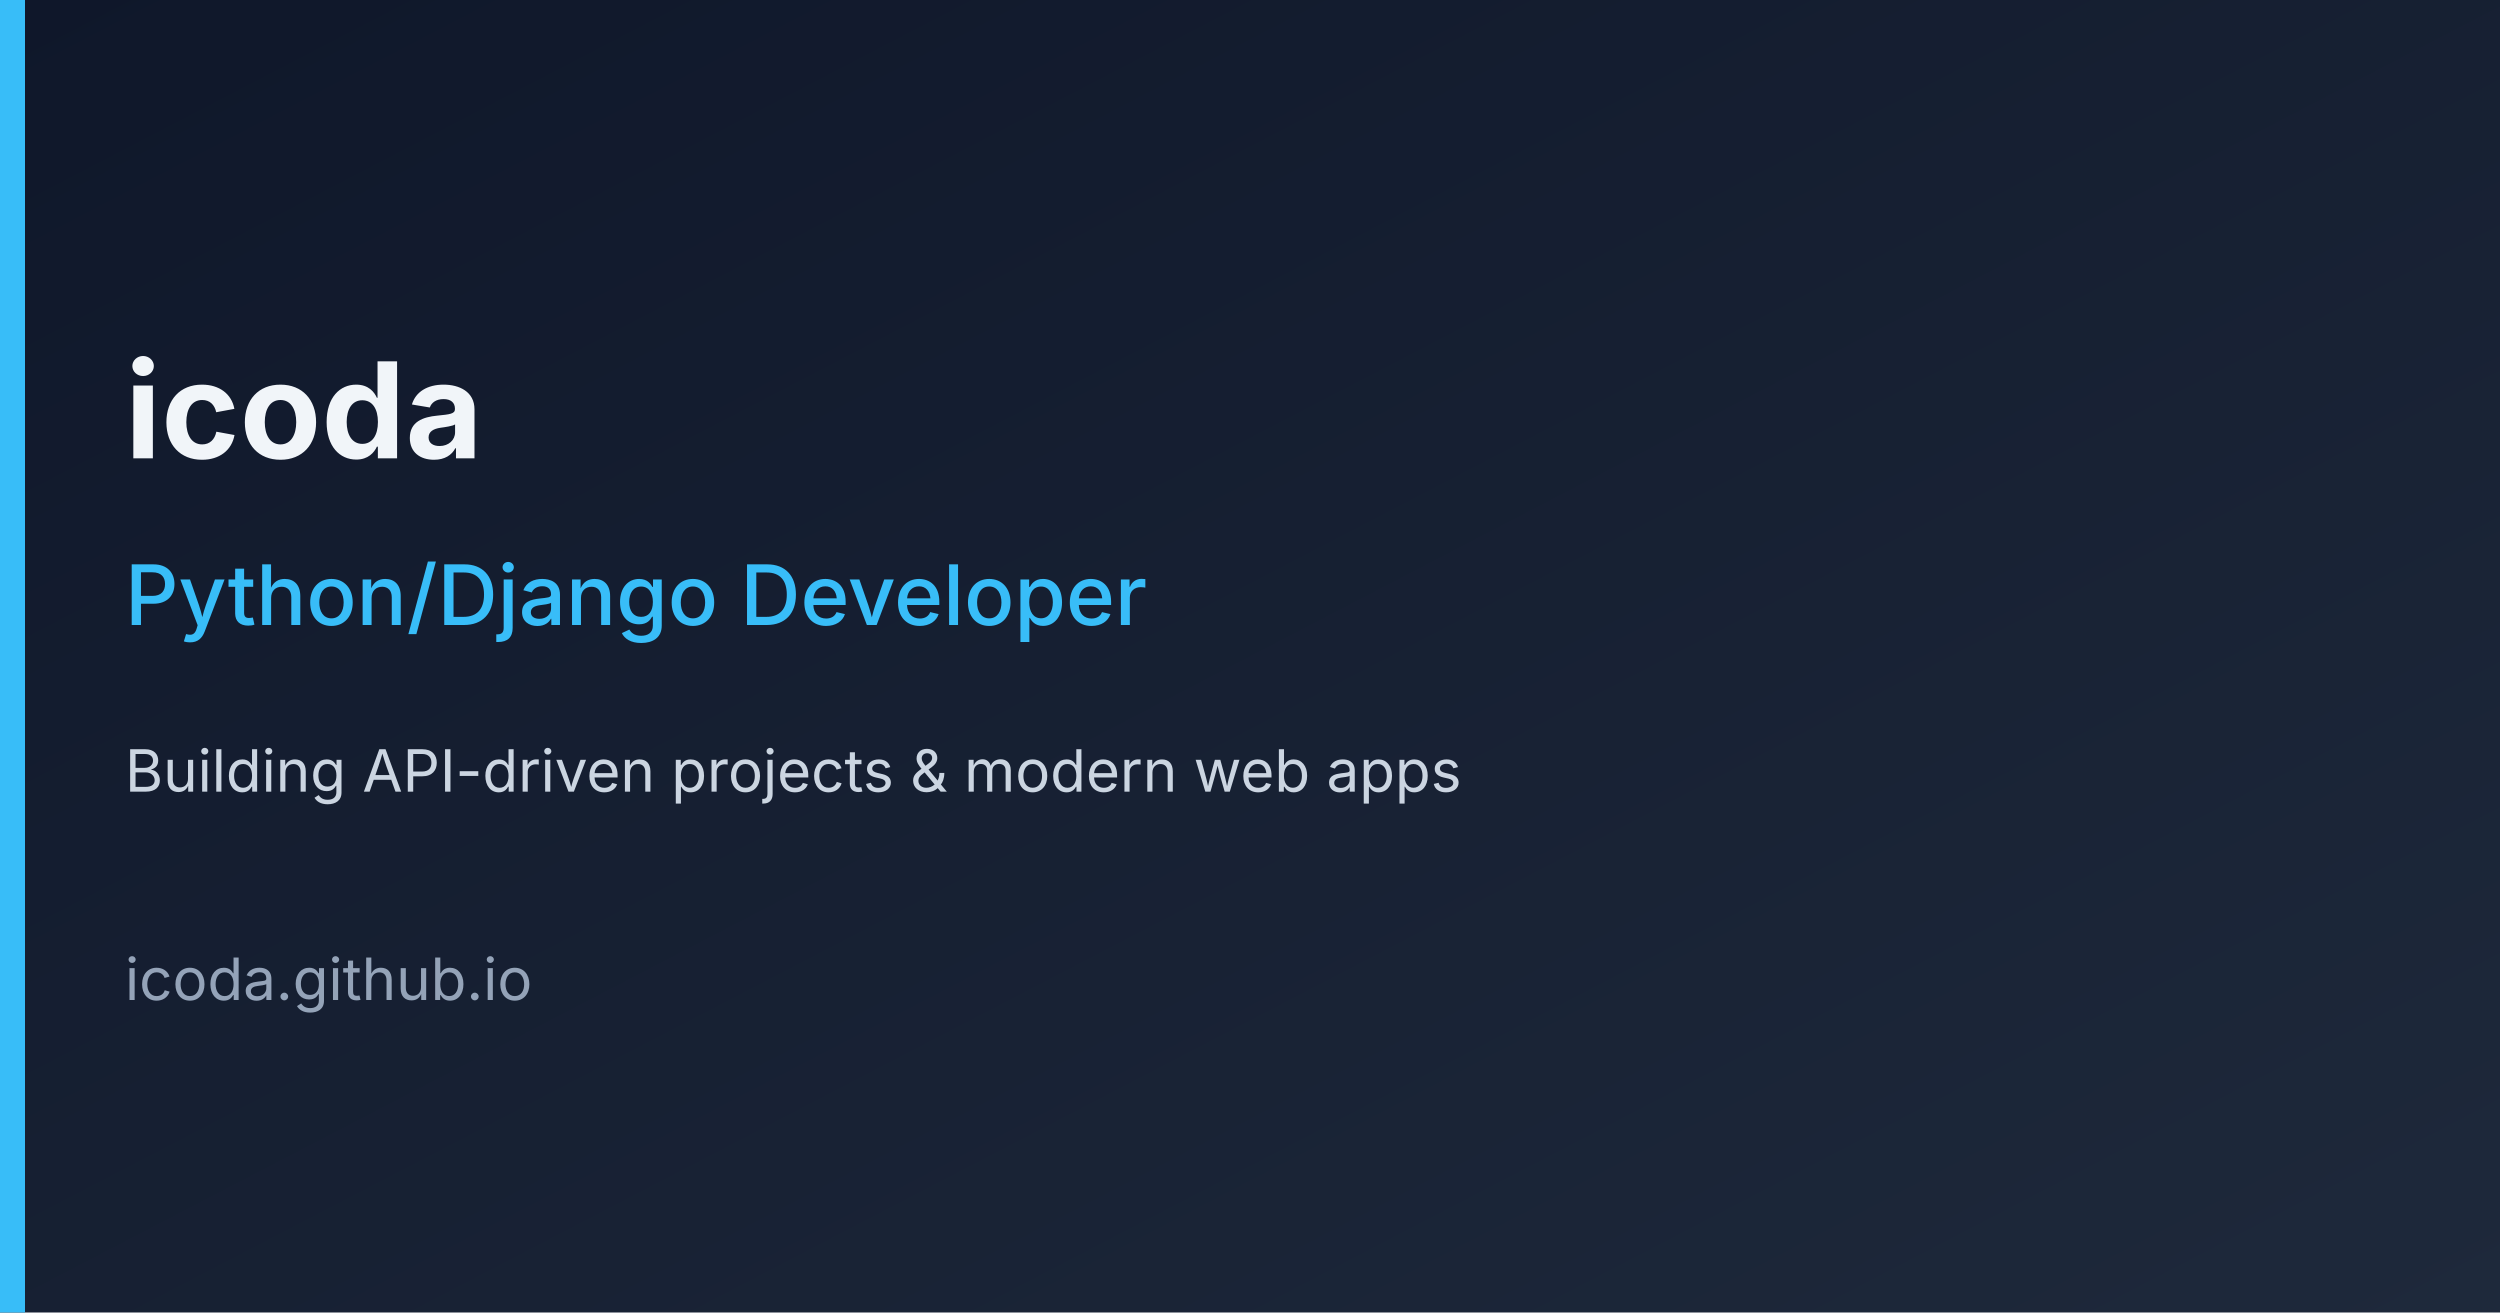
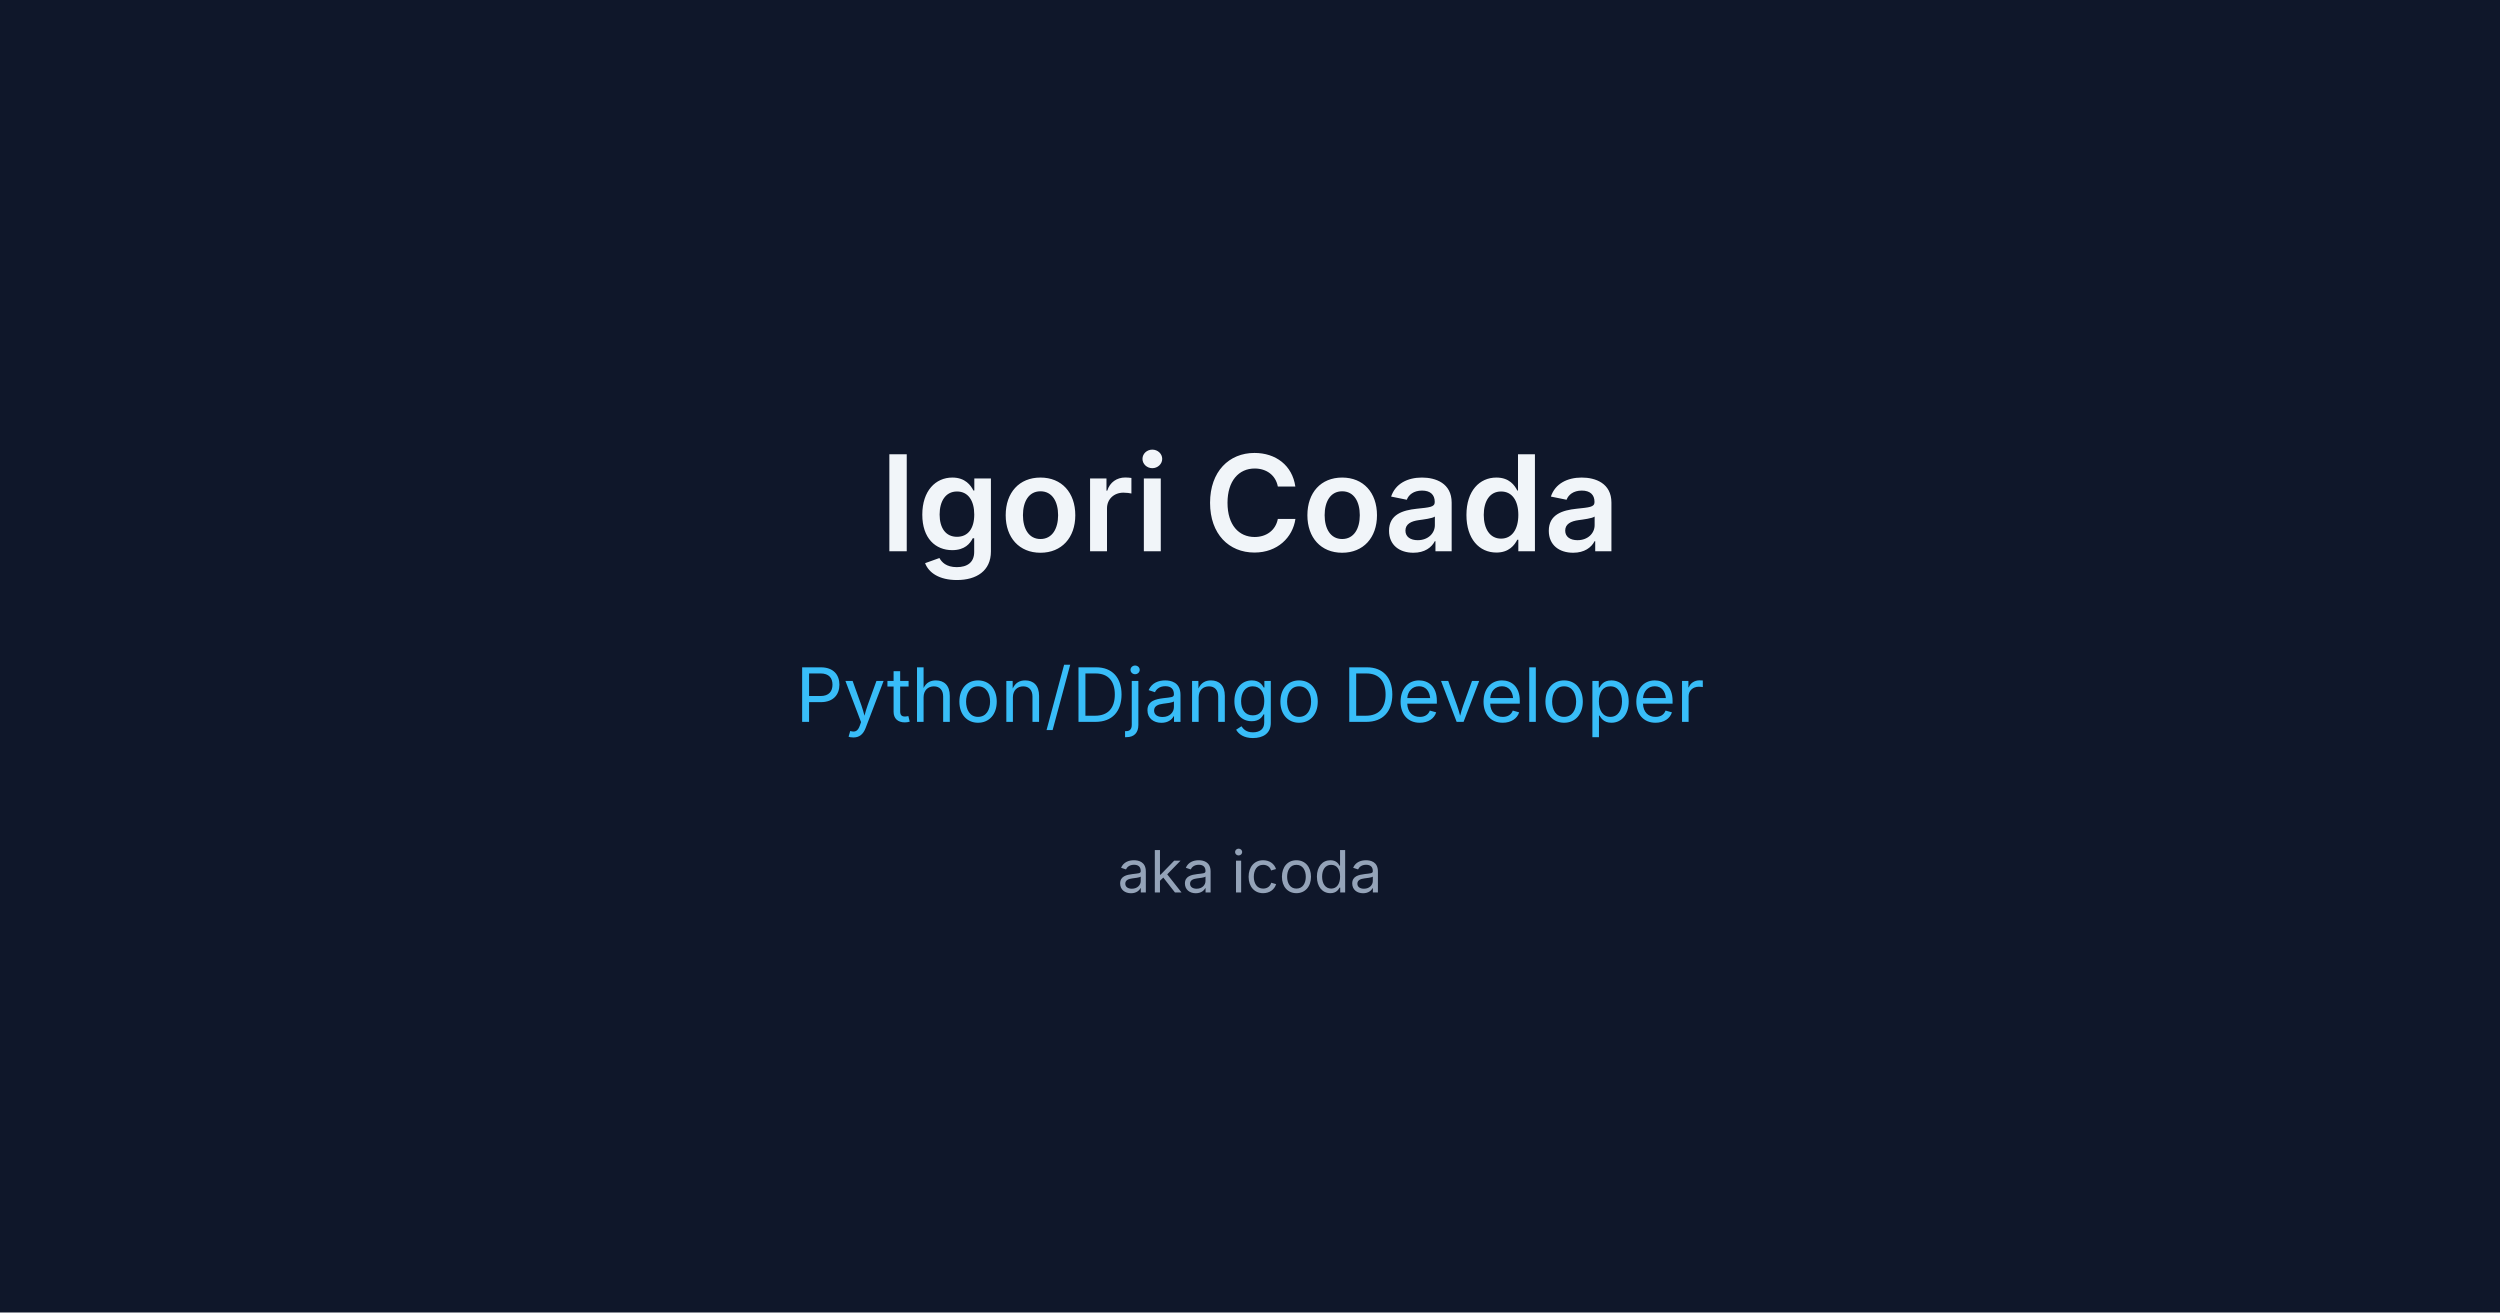
<svg xmlns="http://www.w3.org/2000/svg" width="1200" height="630">
-   <defs>
-     <linearGradient id="bg" x1="0" y1="0" x2="1" y2="1">
-       <stop offset="0%" stop-color="#0f172a" />
-       <stop offset="100%" stop-color="#1e293b" />
-     </linearGradient>
-   </defs>
-   <rect width="1200" height="630" fill="url(#bg)" />
-   <rect x="0" y="0" width="12" height="630" fill="#38bdf8" />
-   <text x="60" y="220" font-family="Inter, sans-serif" font-size="64" font-weight="700" fill="#f1f5f9">
-     icoda
+   <rect width="1200" height="630" fill="#0f172a" />
+   <text x="50%" y="42%" text-anchor="middle" font-family="Inter, sans-serif" font-size="64" fill="#f1f5f9" font-weight="600">
+     Igori Coada
  </text>
-   <text x="60" y="300" font-family="Inter, sans-serif" font-size="40" font-weight="500" fill="#38bdf8">
+   <text x="50%" y="55%" text-anchor="middle" font-family="Inter, sans-serif" font-size="36" fill="#38bdf8">
    Python/Django Developer
  </text>
-   <text x="60" y="380" font-family="Inter, sans-serif" font-size="28" font-weight="400" fill="#cbd5e1">
-     Building API-driven projects &amp; modern web apps
-   </text>
-   <text x="60" y="480" font-family="Inter, sans-serif" font-size="28" font-weight="400" fill="#94a3b8">
-     icoda.github.io
+   <text x="50%" y="68%" text-anchor="middle" font-family="Inter, sans-serif" font-size="28" fill="#94a3b8">
+     aka icoda
  </text>
</svg>
